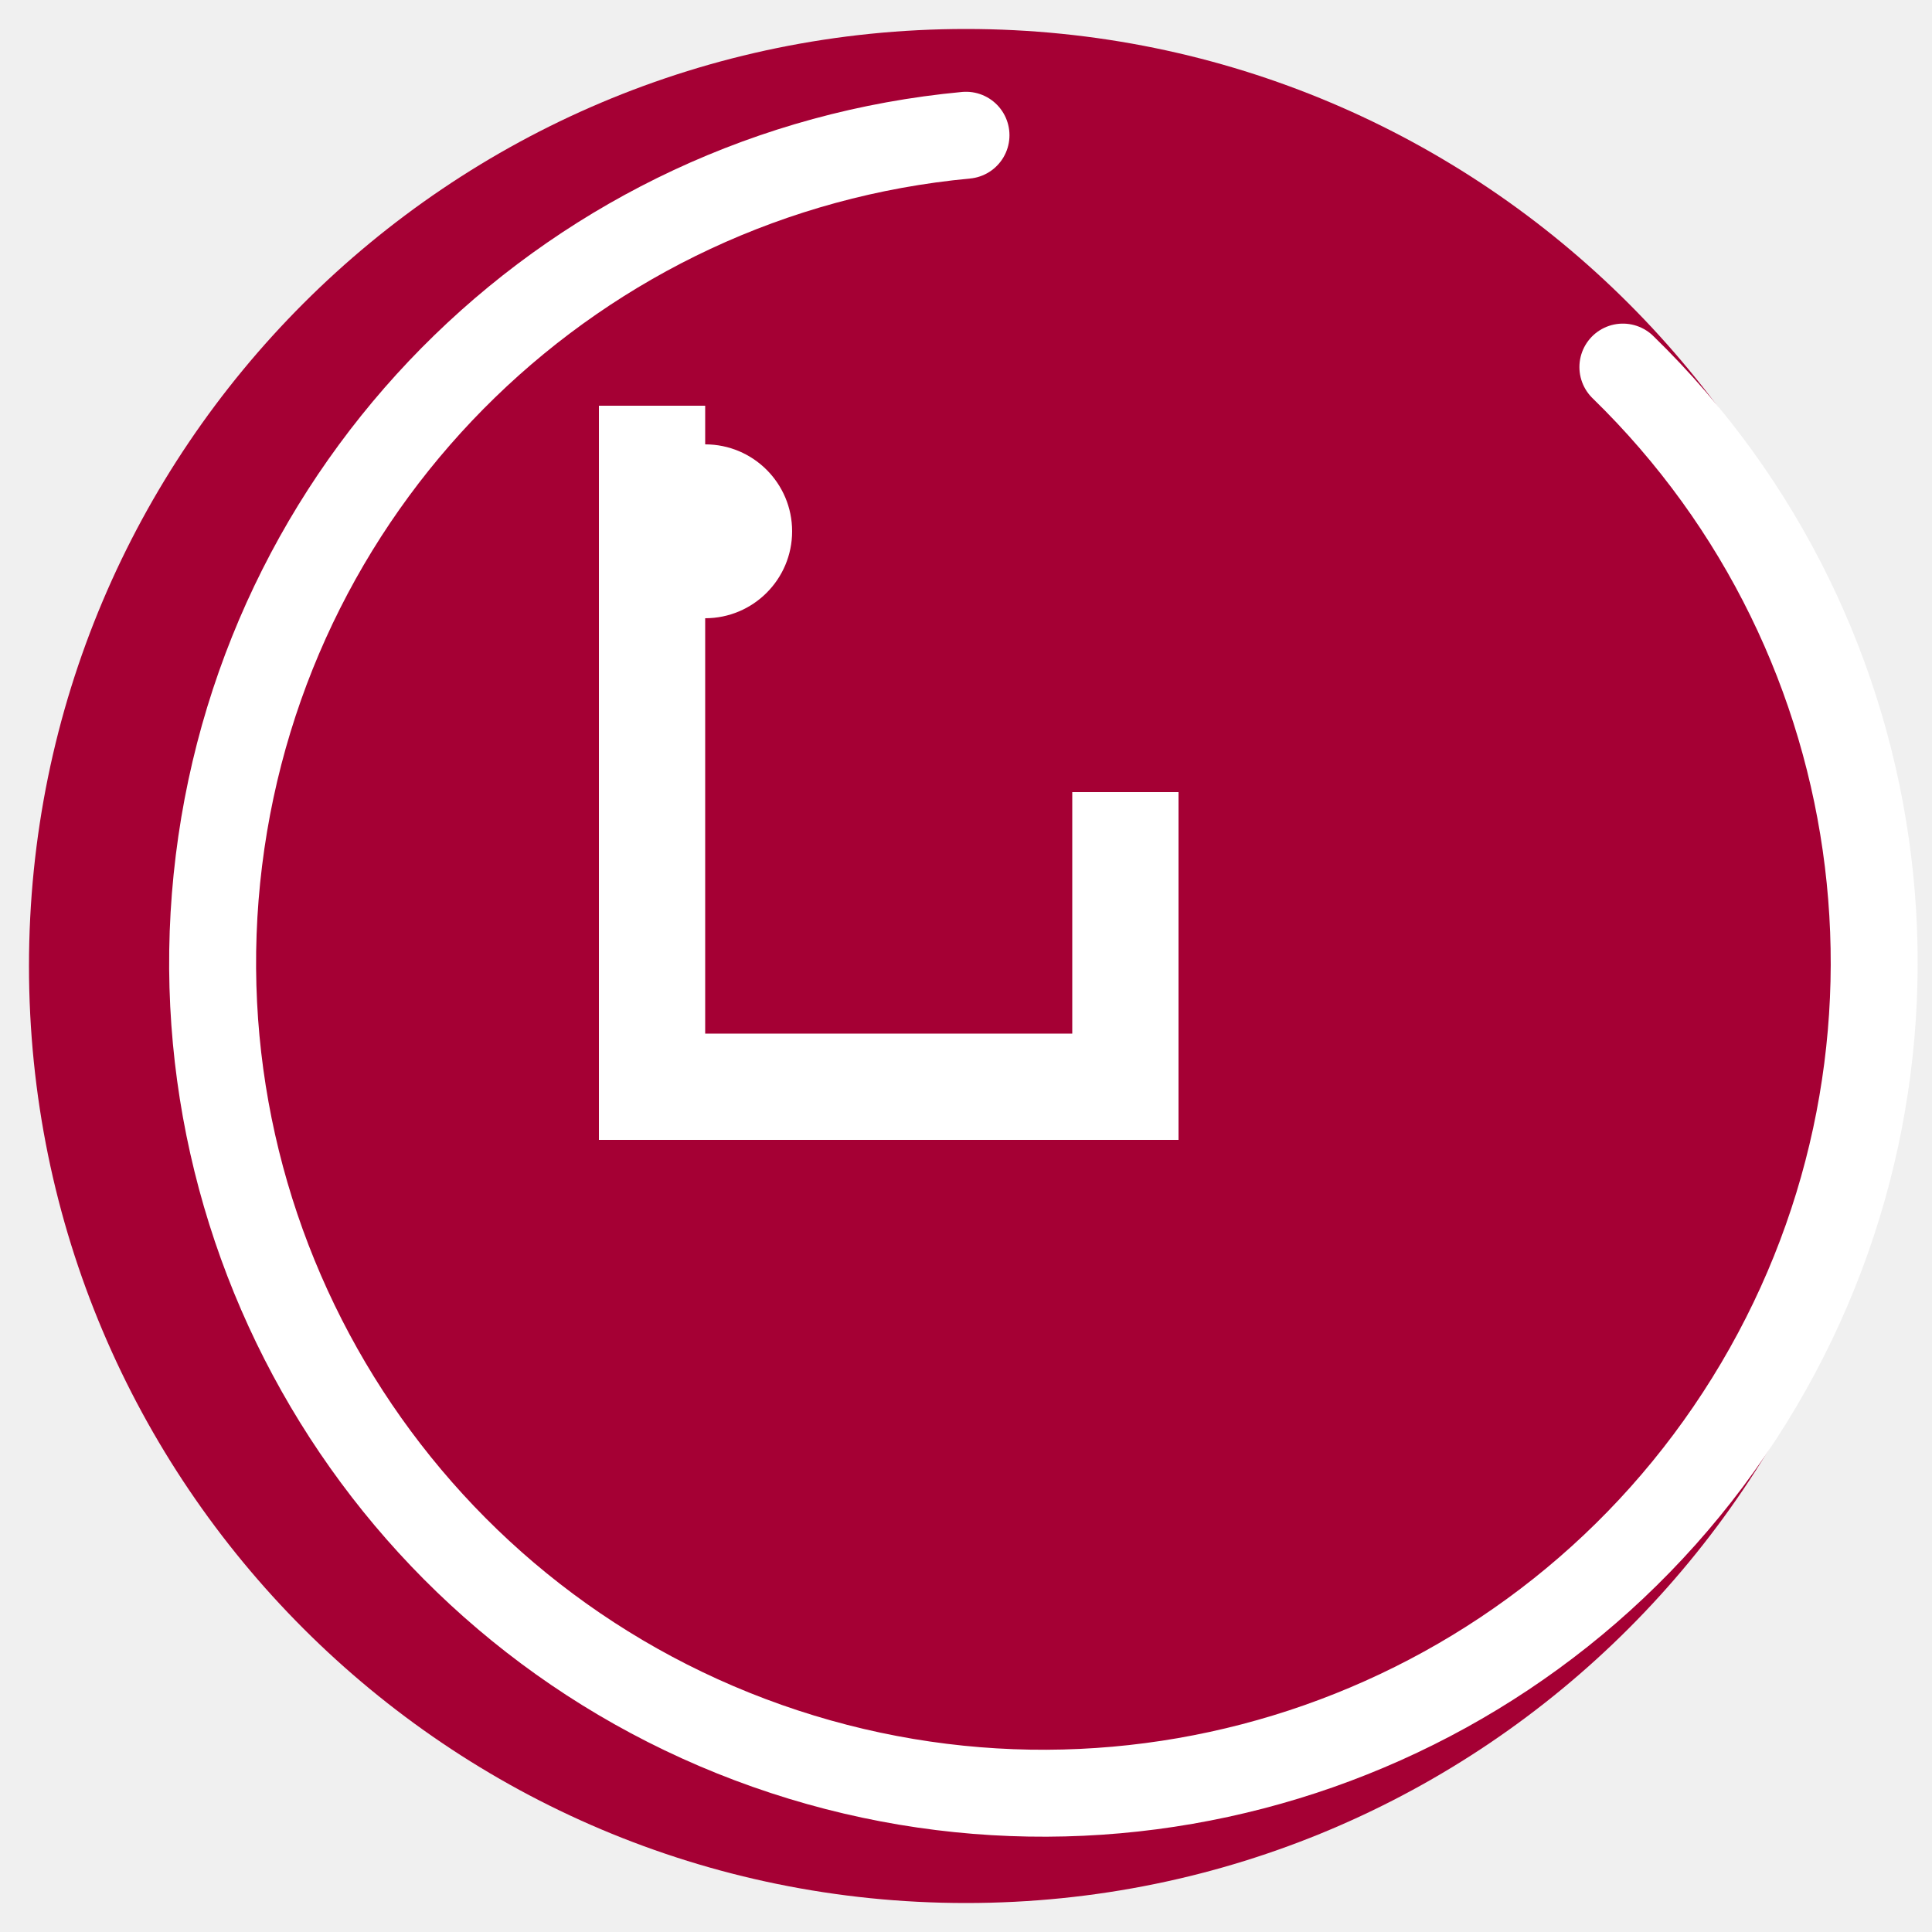
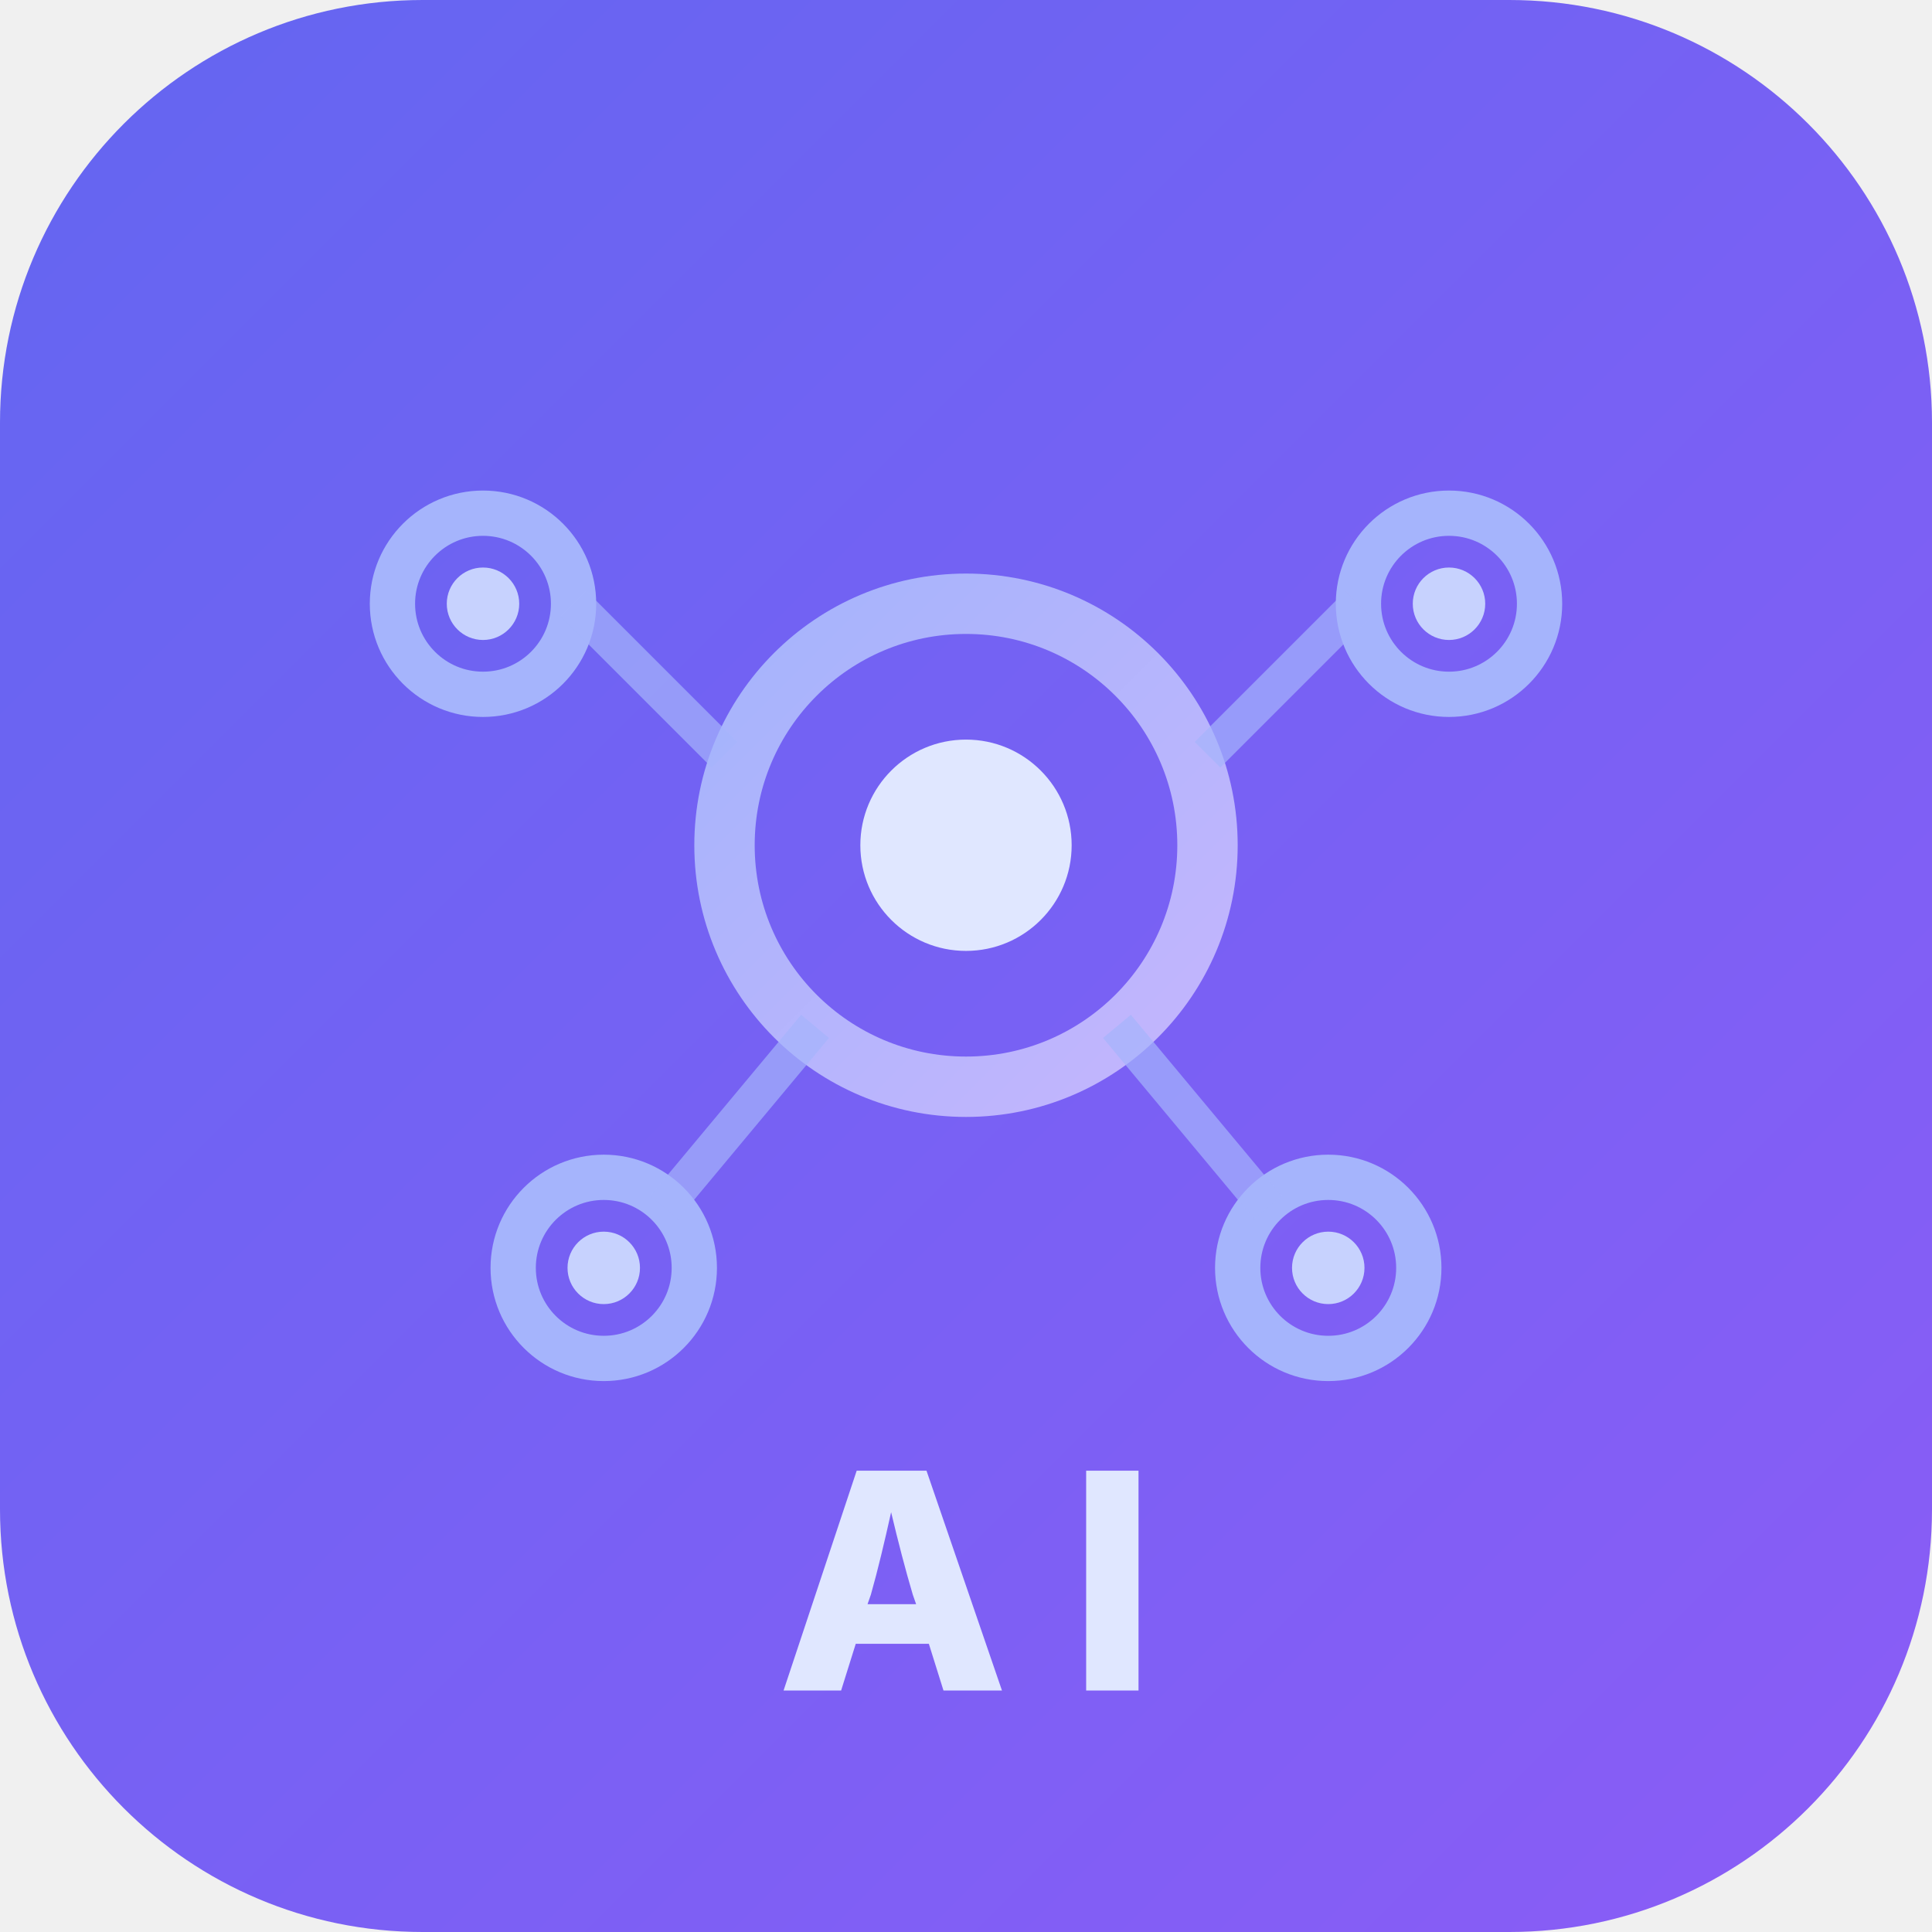
- <svg xmlns="http://www.w3.org/2000/svg" viewBox="0 0 200 200">
-   <circle cx="100" cy="100" r="97" fill="#A50034" />
-   <path d="M 100 14 A 86 86 0 1 0 168 38" fill="none" stroke="white" stroke-width="9" stroke-linecap="round" />
-   <rect x="62" y="42" width="11" height="76" fill="white" />
-   <rect x="62" y="107" width="60" height="11" fill="white" />
-   <rect x="111" y="82" width="11" height="36" fill="white" />
-   <circle cx="73" cy="55" r="9" fill="white" />
+ <svg xmlns="http://www.w3.org/2000/svg" viewBox="0 0 64 64" width="64" height="64">
+   <defs>
+     <linearGradient id="bg" x1="0%" y1="0%" x2="100%" y2="100%">
+       <stop offset="0%" stop-color="#6366F1" />
+       <stop offset="100%" stop-color="#8B5CF6" />
+     </linearGradient>
+     <linearGradient id="glow" x1="0%" y1="0%" x2="100%" y2="100%">
+       <stop offset="0%" stop-color="#A5B4FC" />
+       <stop offset="100%" stop-color="#C4B5FD" />
+     </linearGradient>
+   </defs>
+   <rect width="64" height="64" rx="14" fill="url(#bg)" />
+   <circle cx="32" cy="28" r="8" fill="none" stroke="url(#glow)" stroke-width="2" />
+   <circle cx="32" cy="28" r="3.5" fill="#E0E7FF" />
+   <circle cx="16" cy="20" r="3" fill="none" stroke="#A5B4FC" stroke-width="1.5" />
+   <circle cx="16" cy="20" r="1.2" fill="#C7D2FE" />
+   <circle cx="48" cy="20" r="3" fill="none" stroke="#A5B4FC" stroke-width="1.5" />
+   <circle cx="48" cy="20" r="1.2" fill="#C7D2FE" />
+   <circle cx="20" cy="42" r="3" fill="none" stroke="#A5B4FC" stroke-width="1.5" />
+   <circle cx="20" cy="42" r="1.2" fill="#C7D2FE" />
+   <circle cx="44" cy="42" r="3" fill="none" stroke="#A5B4FC" stroke-width="1.5" />
+   <circle cx="44" cy="42" r="1.2" fill="#C7D2FE" />
+   <line x1="19" y1="20" x2="24" y2="25" stroke="#A5B4FC" stroke-width="1.2" opacity="0.7" />
+   <line x1="45" y1="20" x2="40" y2="25" stroke="#A5B4FC" stroke-width="1.2" opacity="0.7" />
+   <line x1="22" y1="40" x2="27" y2="34" stroke="#A5B4FC" stroke-width="1.2" opacity="0.7" />
+   <line x1="42" y1="40" x2="37" y2="34" stroke="#A5B4FC" stroke-width="1.2" opacity="0.7" />
+   <text x="32" y="56" text-anchor="middle" font-family="system-ui,-apple-system,sans-serif" font-size="10" font-weight="800" fill="#E0E7FF" letter-spacing="2">AI</text>
</svg>
